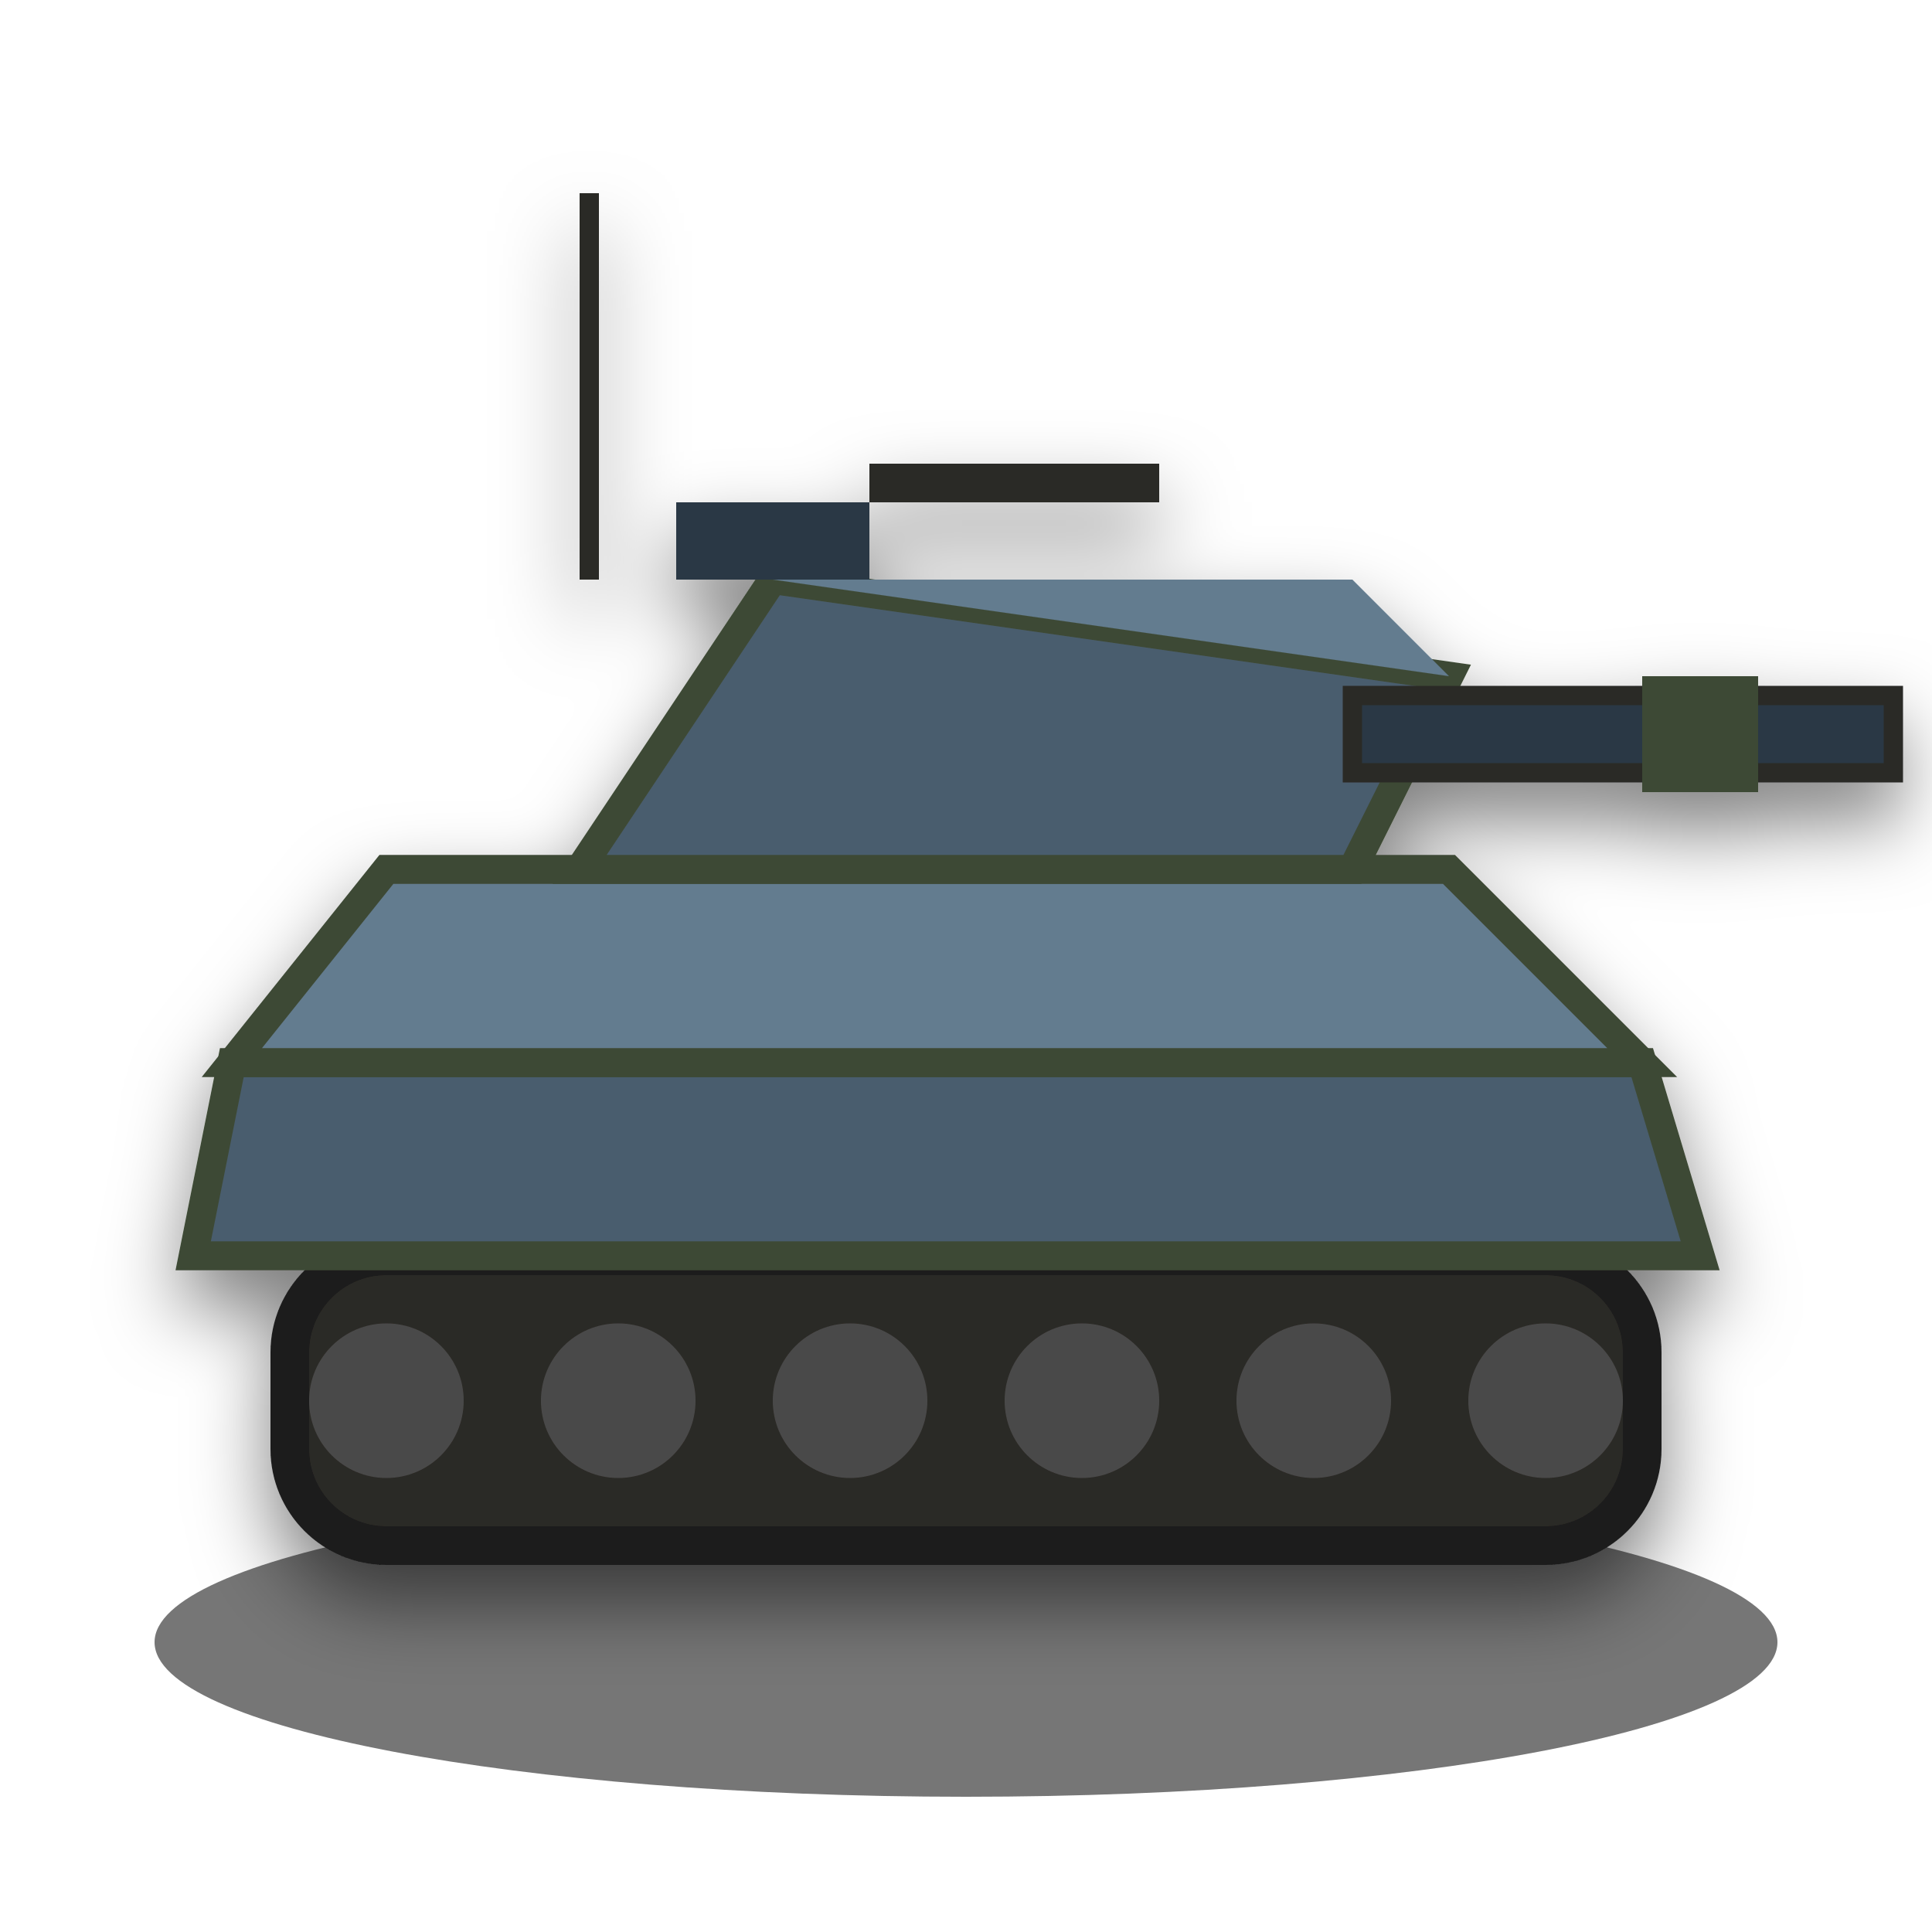
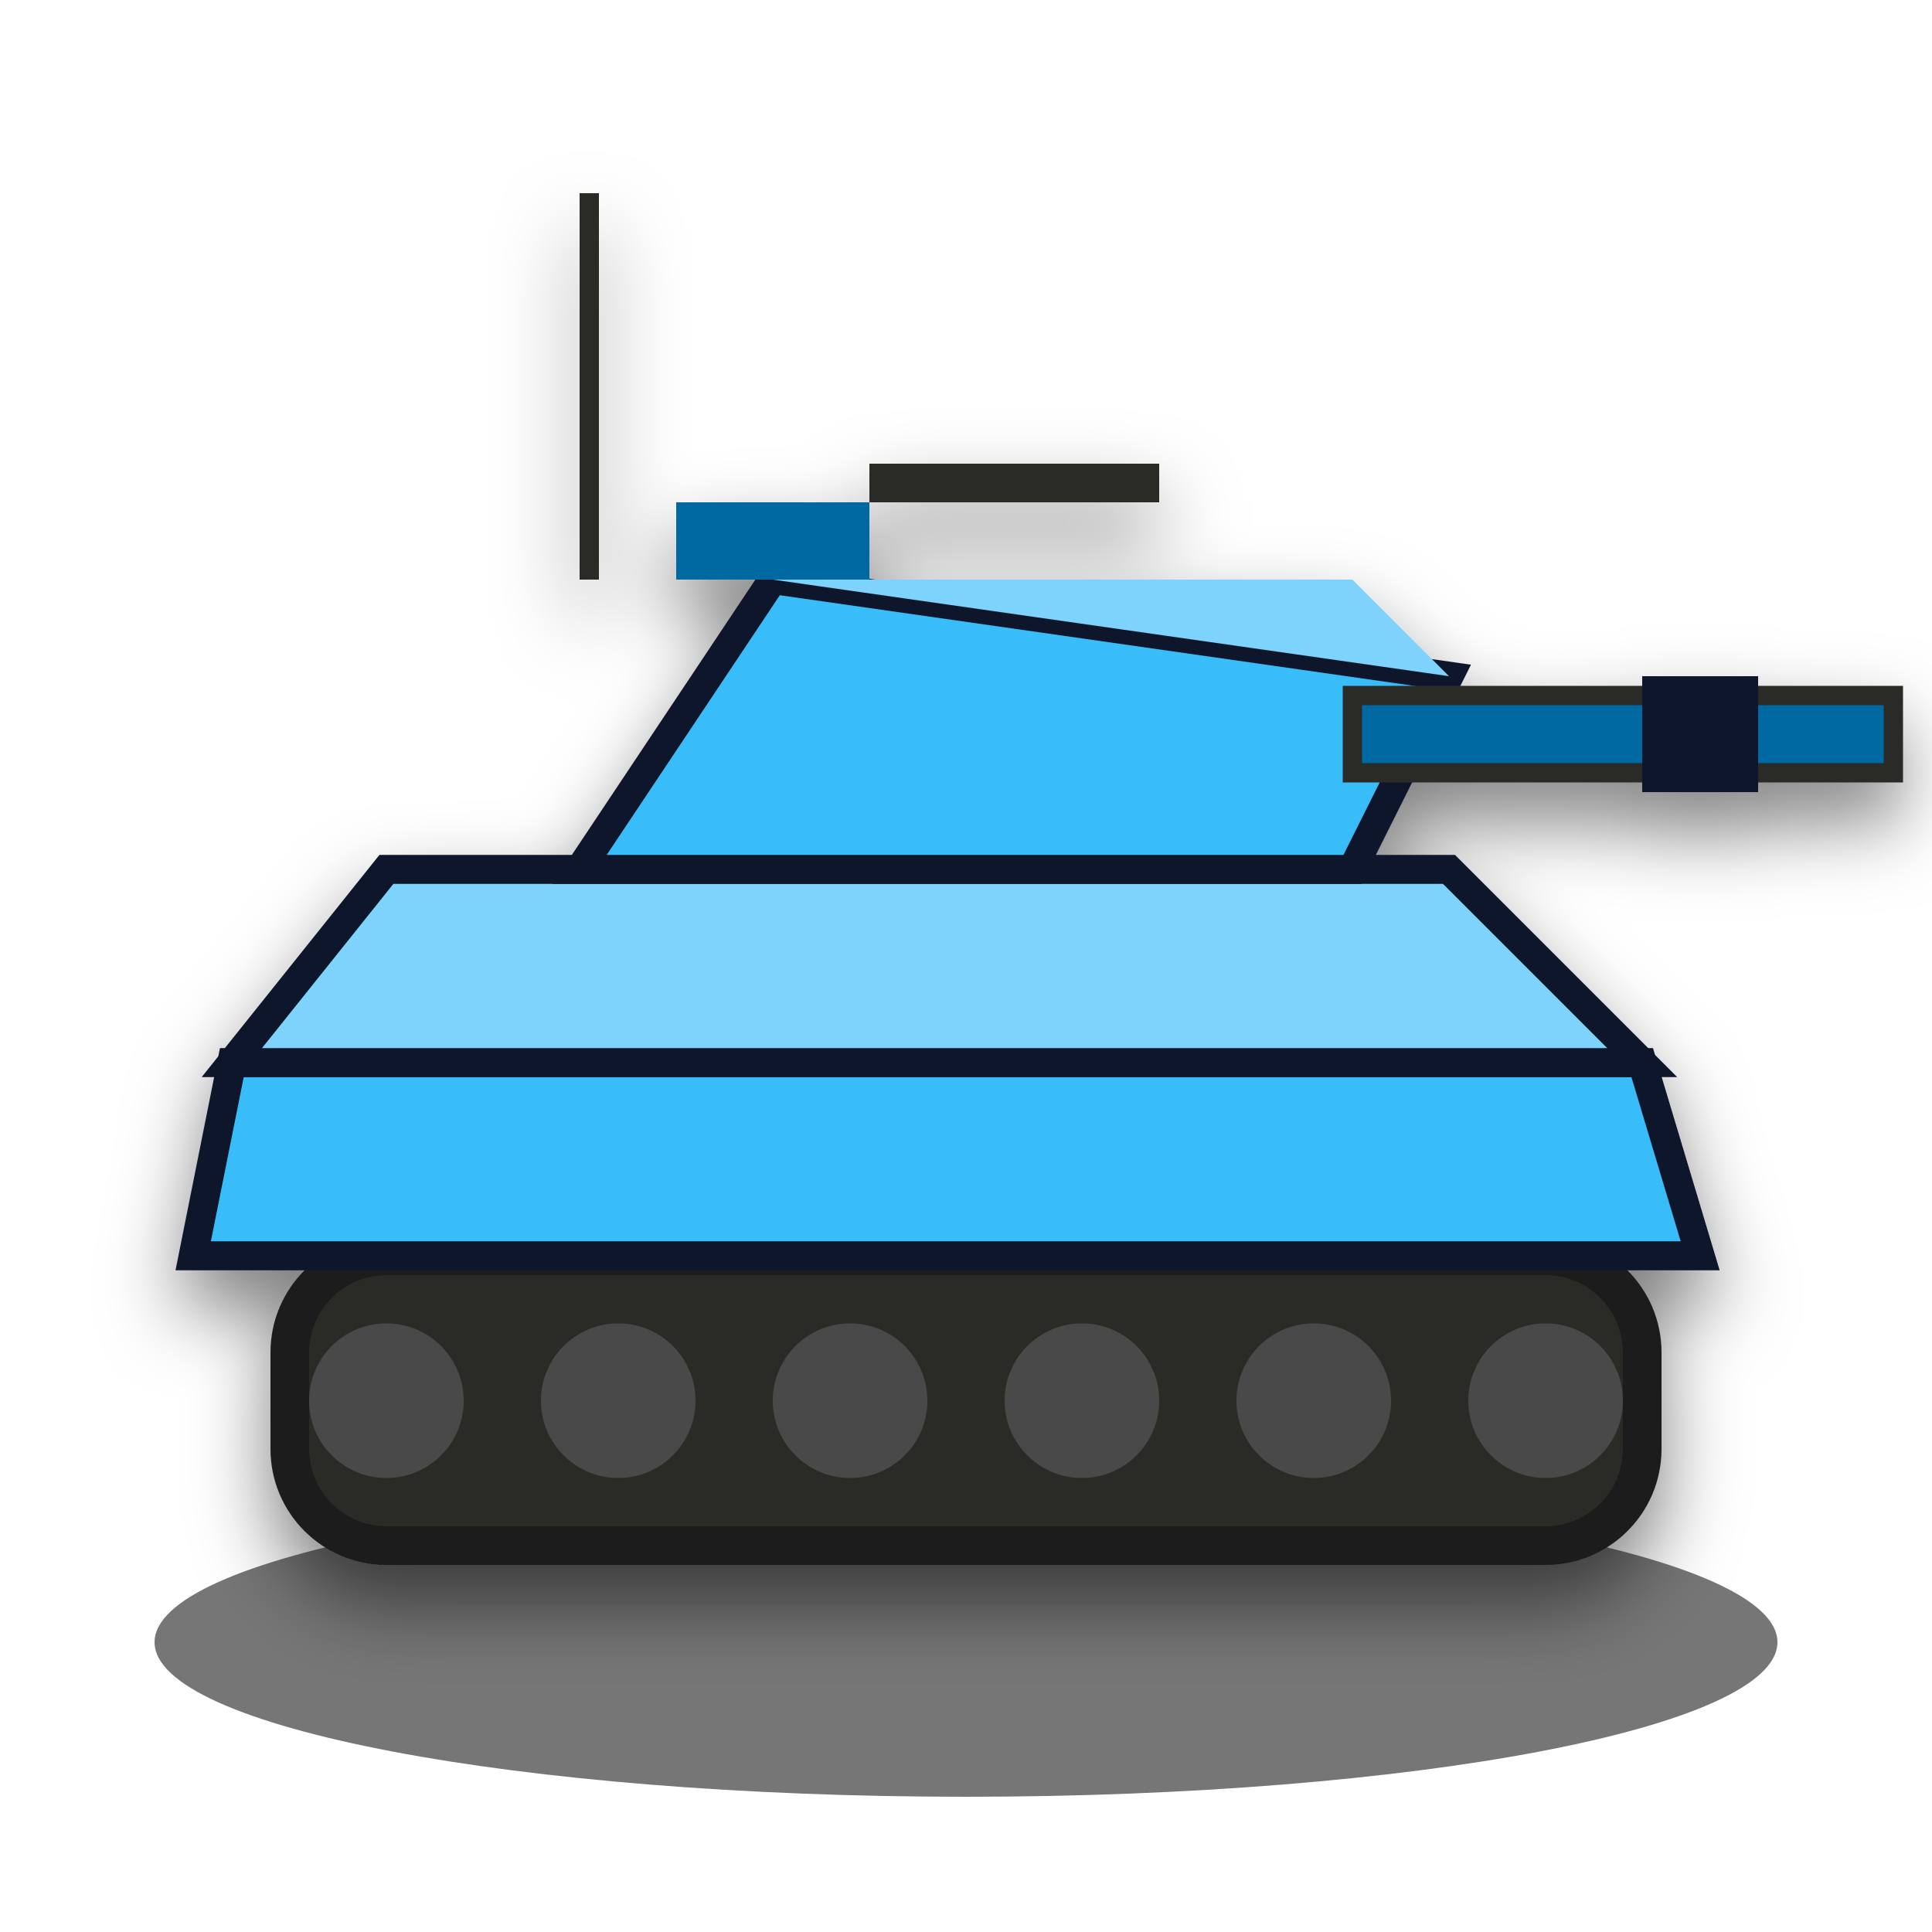
<svg xmlns="http://www.w3.org/2000/svg" viewBox="0 0 100 100">
  <defs>
    <filter id="shadow" x="-20%" y="-20%" width="140%" height="140%">
      <feDropShadow dx="0" dy="2" stdDeviation="2" flood-color="rgba(0,0,0,0.5)" />
    </filter>
  </defs>
  <ellipse cx="50" cy="85" rx="42" ry="8" fill="#1a1a1a" opacity="0.6" />
  <g filter="url(#shadow)">
    <rect x="15" y="65" width="70" height="15" rx="5" fill="#2c2a26" stroke="#1a1a1a" stroke-width="2" />
    <circle cx="20" cy="72.5" r="4" fill="#4a4a4a" />
    <circle cx="32" cy="72.5" r="4" fill="#4a4a4a" />
    <circle cx="44" cy="72.5" r="4" fill="#4a4a4a" />
    <circle cx="56" cy="72.5" r="4" fill="#4a4a4a" />
    <circle cx="68" cy="72.5" r="4" fill="#4a4a4a" />
    <circle cx="80" cy="72.5" r="4" fill="#4a4a4a" />
-     <path d="M 12 55 L 85 55 L 88 65 L 10 65 Z" fill="#4a5d6e" stroke="#3d4a35" stroke-width="1.5" />
-     <path d="M 20 45 L 75 45 L 85 55 L 12 55 Z" fill="#647b8f" stroke="#3d4a35" stroke-width="1.5" />
-     <path d="M 30 45 L 70 45 L 75 35 L 40 30 Z" fill="#4a5d6e" stroke="#3d4a35" stroke-width="1.5" />
-     <path d="M 35 30 L 70 30 L 75 35 L 40 30 Z" fill="#647b8f" />
-     <rect x="70" y="36" width="28" height="4" fill="#2c3945" stroke="#2c2a26" stroke-width="1" />
-     <rect x="85" y="35" width="6" height="6" fill="#3d4a35" />
-     <rect x="35" y="26" width="10" height="4" fill="#2c3945" />
+     <path d="M 12 55 L 85 55 L 88 65 L 10 65 Z" fill="#38bdf8" stroke="#0f172a" stroke-width="1.5" />
+     <path d="M 20 45 L 75 45 L 85 55 L 12 55 Z" fill="#7dd3fc" stroke="#0f172a" stroke-width="1.5" />
+     <path d="M 30 45 L 70 45 L 75 35 L 40 30 Z" fill="#38bdf8" stroke="#0f172a" stroke-width="1.5" />
+     <path d="M 35 30 L 70 30 L 75 35 L 40 30 Z" fill="#7dd3fc" />
+     <rect x="70" y="36" width="28" height="4" fill="#0369a1" stroke="#2c2a26" stroke-width="1" />
+     <rect x="85" y="35" width="6" height="6" fill="#0f172a" />
+     <rect x="35" y="26" width="10" height="4" fill="#0369a1" />
    <rect x="45" y="24" width="15" height="2" fill="#2c2a26" />
    <rect x="30" y="10" width="1" height="20" fill="#2c2a26" />
  </g>
</svg>
